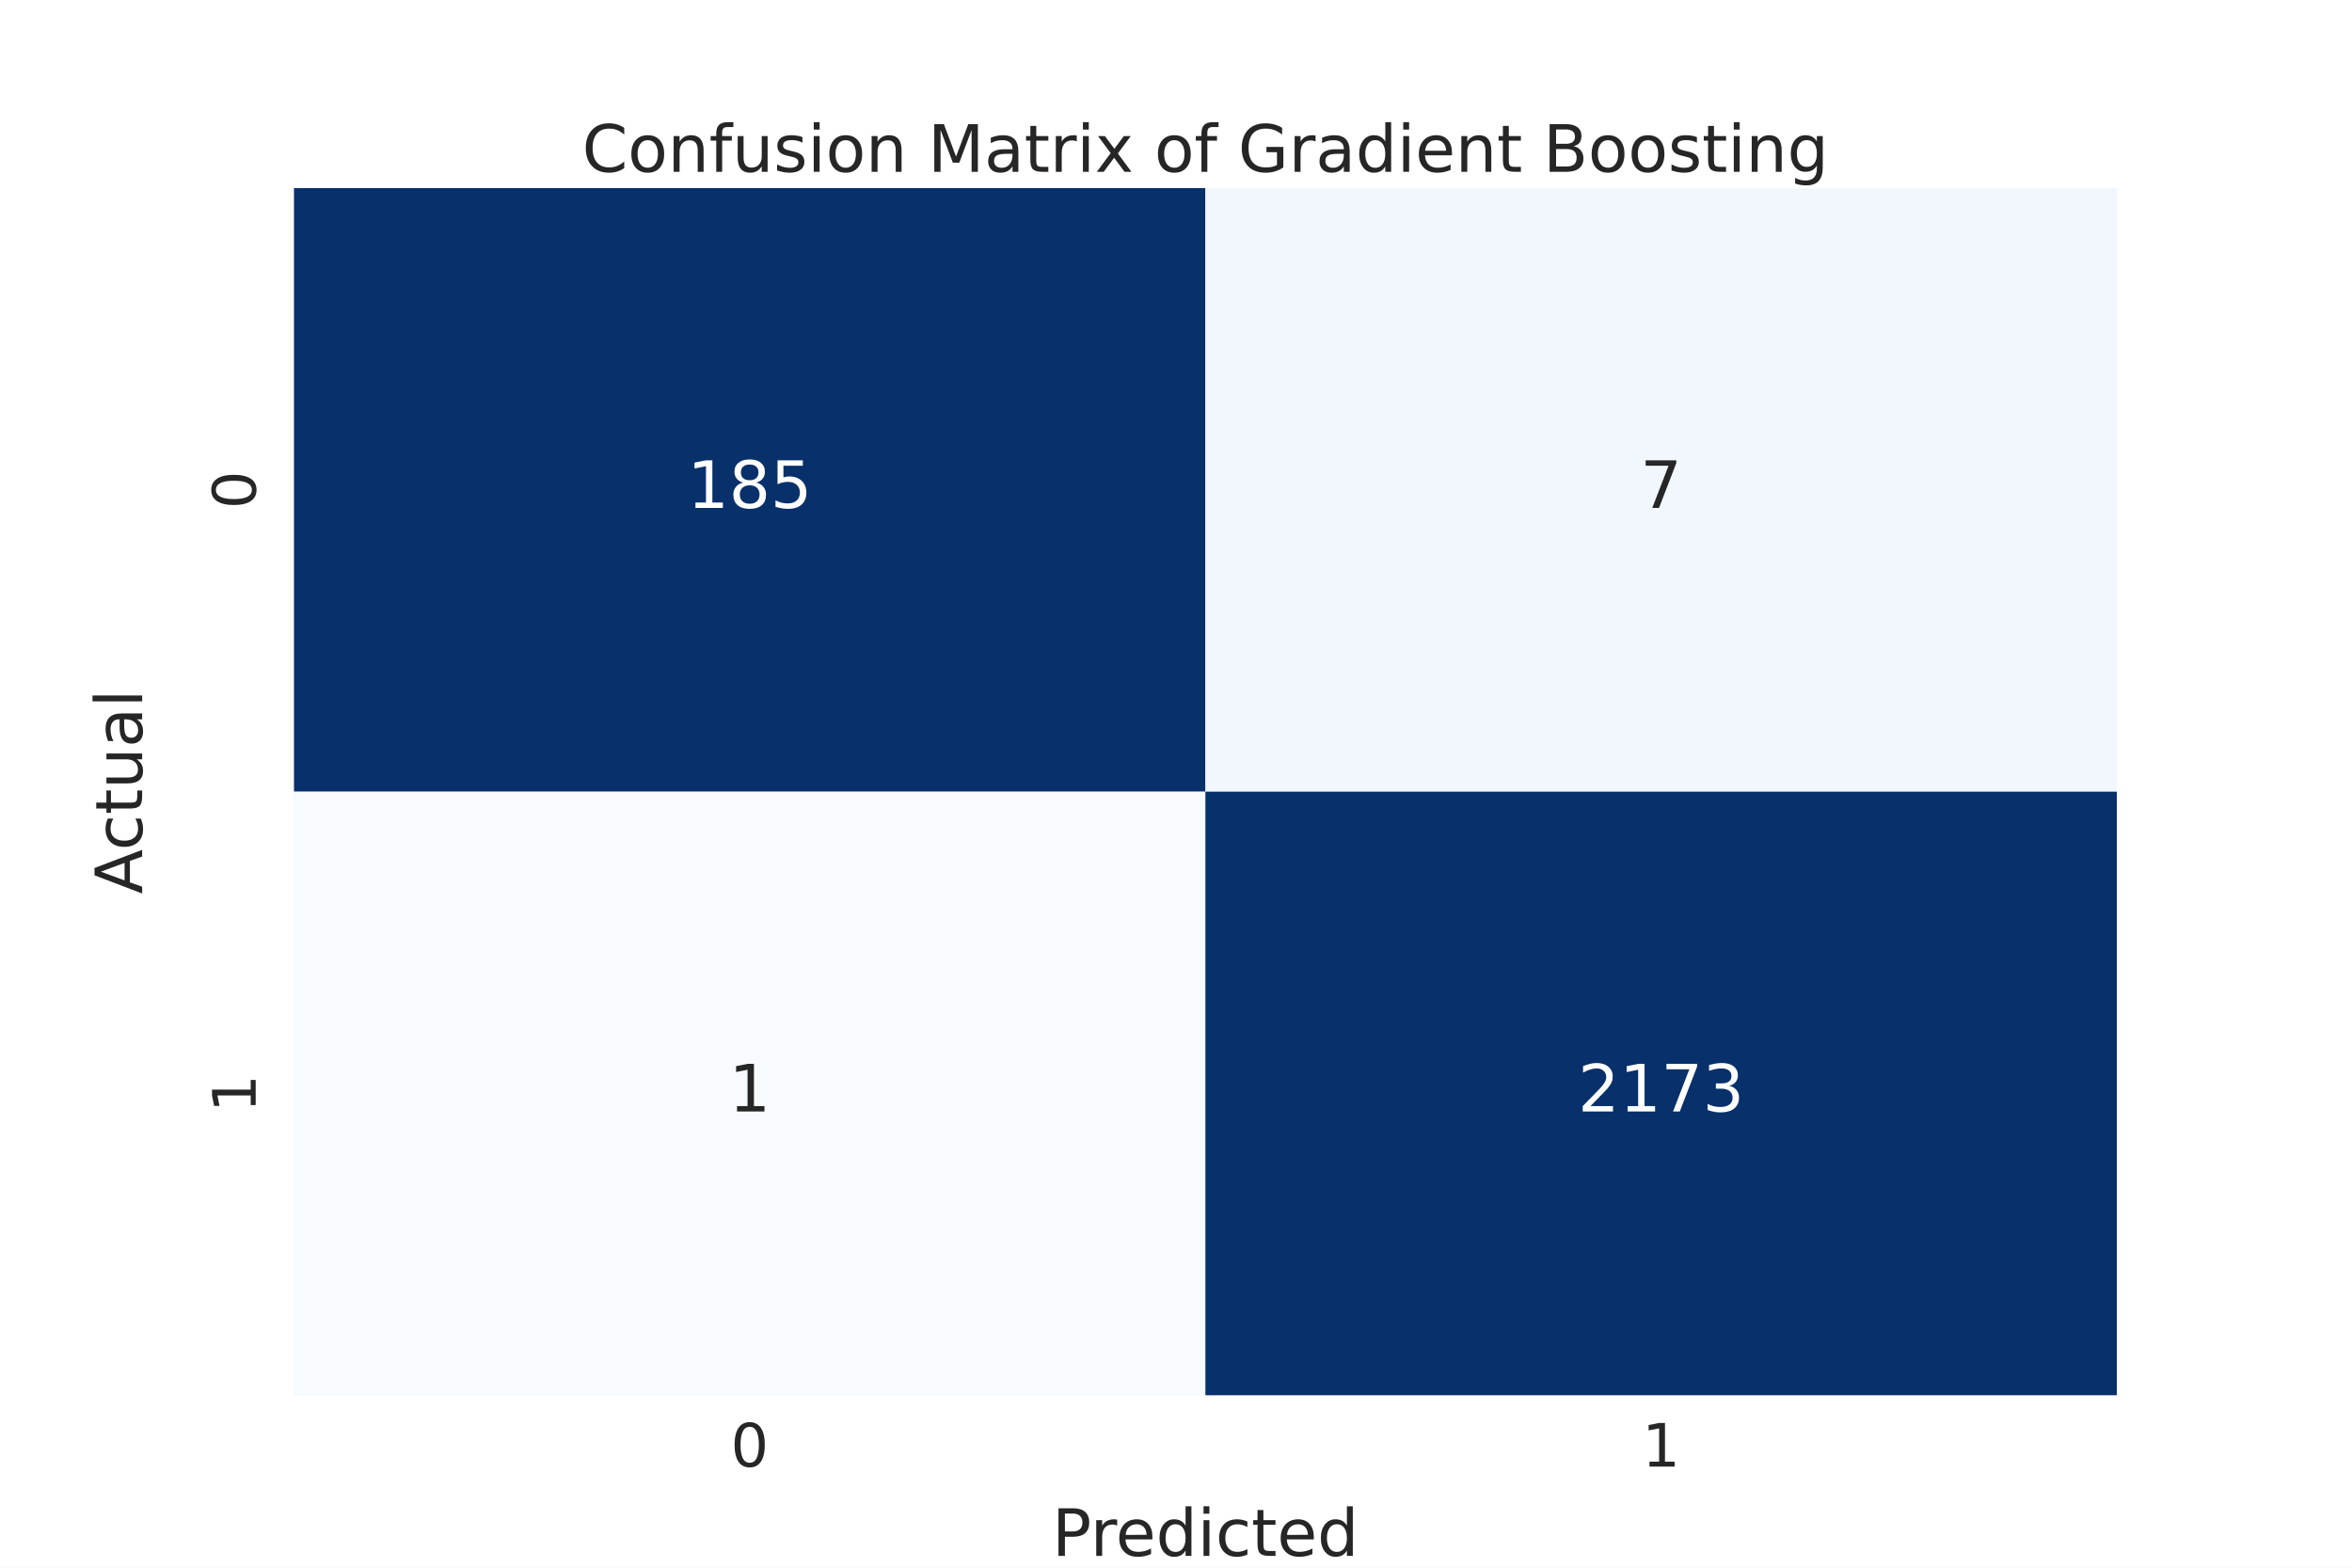
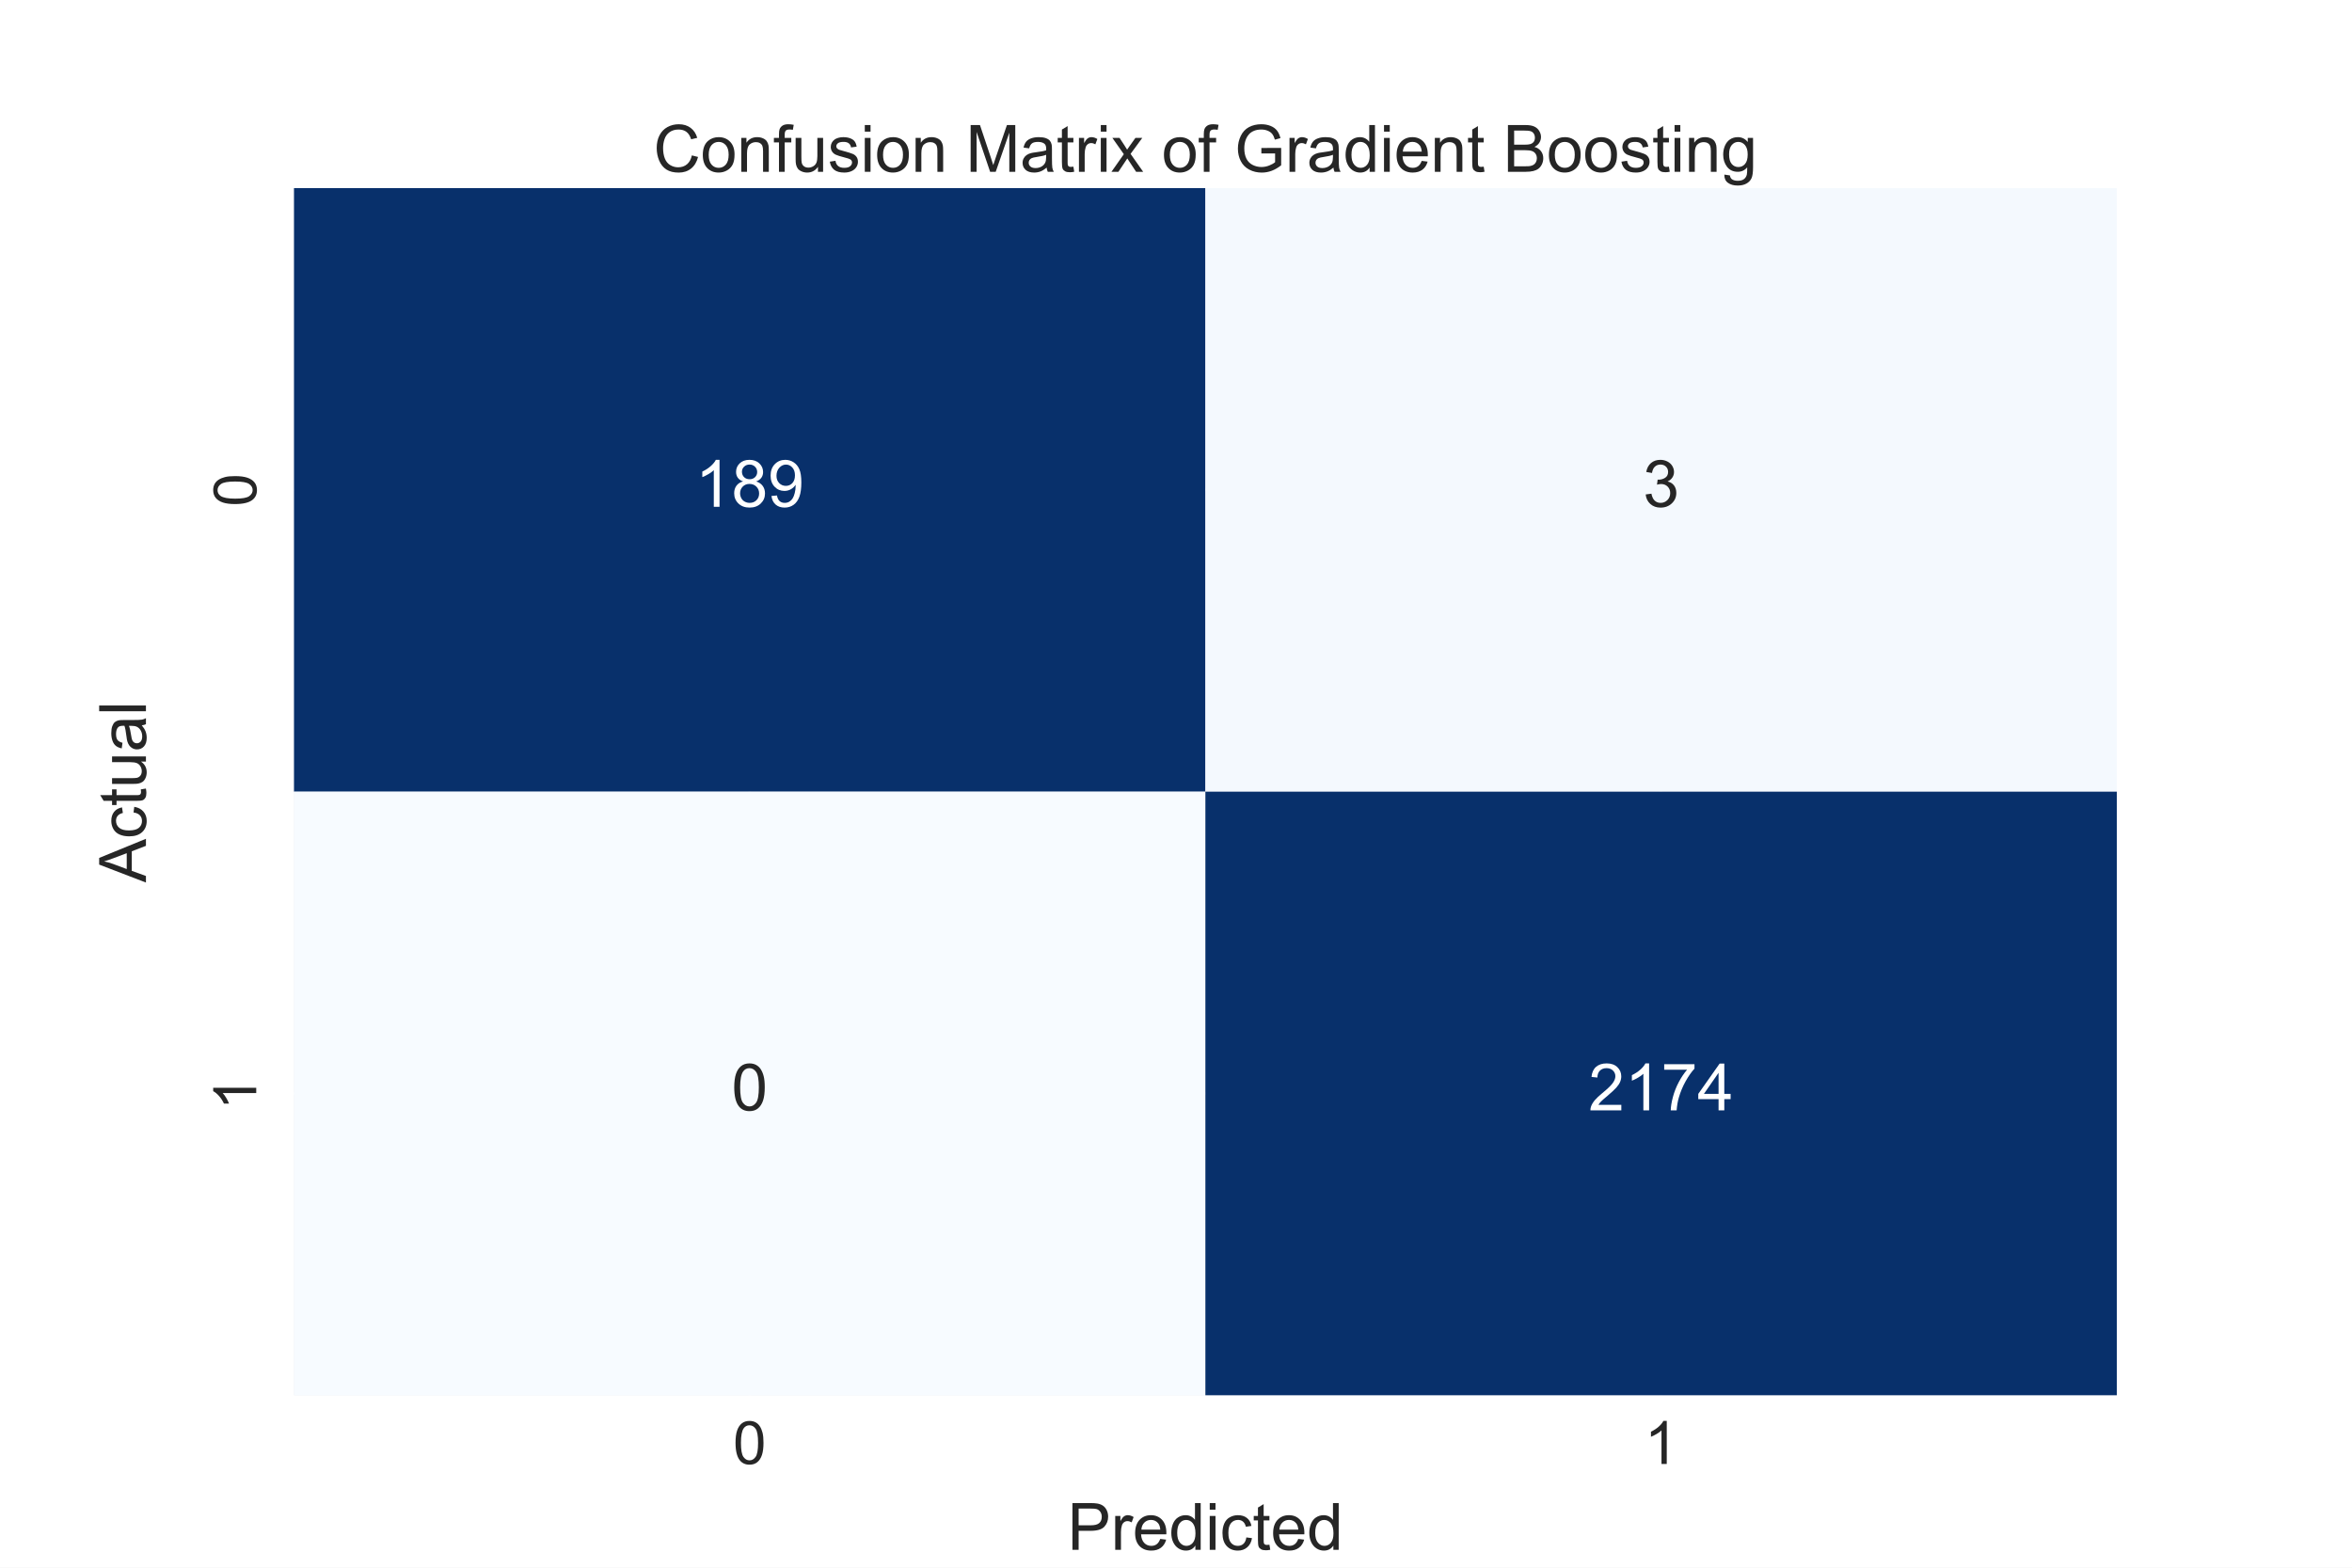
<svg xmlns="http://www.w3.org/2000/svg" xmlns:xlink="http://www.w3.org/1999/xlink" width="864pt" height="576pt" viewBox="0 0 864 576" version="1.1">
  <defs>
    <style type="text/css">*{stroke-linejoin: round; stroke-linecap: butt}</style>
  </defs>
  <g id="figure_1">
    <g id="patch_1">
      <path d="M 0 576  L 864 576  L 864 0  L 0 0  z " style="fill: #ffffff" />
    </g>
    <g id="axes_1">
      <g id="patch_2">
        <path d="M 108 512.64  L 777.6 512.64  L 777.6 69.12  L 108 69.12  z " style="fill: #eaeaf2" />
      </g>
      <g id="matplotlib.axis_1">
        <g id="xtick_1">
+           <g id="line2d_1">
+             <path d="M 275.4 512.64  L 275.4 69.12  " clip-path="url(#p40edf26a5a)" style="fill: none; stroke: #ffffff; stroke-linecap: round" />
+           </g>
          <g id="text_1">
-             <g style="fill: #262626" transform="translate(268.4013 538.8566) scale(0.22 -0.22)">
+             <g style="fill: #262626" transform="translate(269.283 537.8872) scale(0.22 -0.22)">
              <defs>
-                 <path id="DejaVuSans-30" d="M 2034 4250  Q 1547 4250 1301 3770  Q 1056 3291 1056 2328  Q 1056 1369 1301 889  Q 1547 409 2034 409  Q 2525 409 2770 889  Q 3016 1369 3016 2328  Q 3016 3291 2770 3770  Q 2525 4250 2034 4250  z M 2034 4750  Q 2819 4750 3233 4129  Q 3647 3509 3647 2328  Q 3647 1150 3233 529  Q 2819 -91 2034 -91  Q 1250 -91 836 529  Q 422 1150 422 2328  Q 422 3509 836 4129  Q 1250 4750 2034 4750  z " transform="scale(0.015625)" />
+                 <path id="ArialMT-30" d="M 266 2259  Q 266 3072 433 3567  Q 600 4063 929 4331  Q 1259 4600 1759 4600  Q 2128 4600 2406 4451  Q 2684 4303 2865 4023  Q 3047 3744 3150 3342  Q 3253 2941 3253 2259  Q 3253 1453 3087 958  Q 2922 463 2592 192  Q 2263 -78 1759 -78  Q 1097 -78 719 397  Q 266 969 266 2259  z M 844 2259  Q 844 1131 1108 757  Q 1372 384 1759 384  Q 2147 384 2411 759  Q 2675 1134 2675 2259  Q 2675 3391 2411 3762  Q 2147 4134 1753 4134  Q 1366 4134 1134 3806  Q 844 3388 844 2259  z " transform="scale(0.015625)" />
              </defs>
-               <use xlink:href="#DejaVuSans-30" />
+               <use xlink:href="#ArialMT-30" />
            </g>
          </g>
        </g>
        <g id="xtick_2">
+           <g id="line2d_2">
+             <path d="M 610.2 512.64  L 610.2 69.12  " clip-path="url(#p40edf26a5a)" style="fill: none; stroke: #ffffff; stroke-linecap: round" />
+           </g>
          <g id="text_2">
-             <g style="fill: #262626" transform="translate(603.2012 538.8566) scale(0.22 -0.22)">
+             <g style="fill: #262626" transform="translate(604.083 537.8872) scale(0.22 -0.22)">
              <defs>
-                 <path id="DejaVuSans-31" d="M 794 531  L 1825 531  L 1825 4091  L 703 3866  L 703 4441  L 1819 4666  L 2450 4666  L 2450 531  L 3481 531  L 3481 0  L 794 0  L 794 531  z " transform="scale(0.015625)" />
+                 <path id="ArialMT-31" d="M 2384 0  L 1822 0  L 1822 3584  Q 1619 3391 1289 3197  Q 959 3003 697 2906  L 697 3450  Q 1169 3672 1522 3987  Q 1875 4303 2022 4600  L 2384 4600  L 2384 0  z " transform="scale(0.015625)" />
              </defs>
-               <use xlink:href="#DejaVuSans-31" />
+               <use xlink:href="#ArialMT-31" />
            </g>
          </g>
        </g>
        <g id="text_3">
-           <g style="fill: #262626" transform="translate(386.4712 571.6681) scale(0.24 -0.24)">
+           <g style="fill: #262626" transform="translate(392.1075 569.4384) scale(0.24 -0.24)">
            <defs>
-               <path id="DejaVuSans-50" d="M 1259 4147  L 1259 2394  L 2053 2394  Q 2494 2394 2734 2622  Q 2975 2850 2975 3272  Q 2975 3691 2734 3919  Q 2494 4147 2053 4147  L 1259 4147  z M 628 4666  L 2053 4666  Q 2838 4666 3239 4311  Q 3641 3956 3641 3272  Q 3641 2581 3239 2228  Q 2838 1875 2053 1875  L 1259 1875  L 1259 0  L 628 0  L 628 4666  z " transform="scale(0.015625)" />
-               <path id="DejaVuSans-72" d="M 2631 2963  Q 2534 3019 2420 3045  Q 2306 3072 2169 3072  Q 1681 3072 1420 2755  Q 1159 2438 1159 1844  L 1159 0  L 581 0  L 581 3500  L 1159 3500  L 1159 2956  Q 1341 3275 1631 3429  Q 1922 3584 2338 3584  Q 2397 3584 2469 3576  Q 2541 3569 2628 3553  L 2631 2963  z " transform="scale(0.015625)" />
-               <path id="DejaVuSans-65" d="M 3597 1894  L 3597 1613  L 953 1613  Q 991 1019 1311 708  Q 1631 397 2203 397  Q 2534 397 2845 478  Q 3156 559 3463 722  L 3463 178  Q 3153 47 2828 -22  Q 2503 -91 2169 -91  Q 1331 -91 842 396  Q 353 884 353 1716  Q 353 2575 817 3079  Q 1281 3584 2069 3584  Q 2775 3584 3186 3129  Q 3597 2675 3597 1894  z M 3022 2063  Q 3016 2534 2758 2815  Q 2500 3097 2075 3097  Q 1594 3097 1305 2825  Q 1016 2553 972 2059  L 3022 2063  z " transform="scale(0.015625)" />
-               <path id="DejaVuSans-64" d="M 2906 2969  L 2906 4863  L 3481 4863  L 3481 0  L 2906 0  L 2906 525  Q 2725 213 2448 61  Q 2172 -91 1784 -91  Q 1150 -91 751 415  Q 353 922 353 1747  Q 353 2572 751 3078  Q 1150 3584 1784 3584  Q 2172 3584 2448 3432  Q 2725 3281 2906 2969  z M 947 1747  Q 947 1113 1208 752  Q 1469 391 1925 391  Q 2381 391 2643 752  Q 2906 1113 2906 1747  Q 2906 2381 2643 2742  Q 2381 3103 1925 3103  Q 1469 3103 1208 2742  Q 947 2381 947 1747  z " transform="scale(0.015625)" />
-               <path id="DejaVuSans-69" d="M 603 3500  L 1178 3500  L 1178 0  L 603 0  L 603 3500  z M 603 4863  L 1178 4863  L 1178 4134  L 603 4134  L 603 4863  z " transform="scale(0.015625)" />
-               <path id="DejaVuSans-63" d="M 3122 3366  L 3122 2828  Q 2878 2963 2633 3030  Q 2388 3097 2138 3097  Q 1578 3097 1268 2742  Q 959 2388 959 1747  Q 959 1106 1268 751  Q 1578 397 2138 397  Q 2388 397 2633 464  Q 2878 531 3122 666  L 3122 134  Q 2881 22 2623 -34  Q 2366 -91 2075 -91  Q 1284 -91 818 406  Q 353 903 353 1747  Q 353 2603 823 3093  Q 1294 3584 2113 3584  Q 2378 3584 2631 3529  Q 2884 3475 3122 3366  z " transform="scale(0.015625)" />
-               <path id="DejaVuSans-74" d="M 1172 4494  L 1172 3500  L 2356 3500  L 2356 3053  L 1172 3053  L 1172 1153  Q 1172 725 1289 603  Q 1406 481 1766 481  L 2356 481  L 2356 0  L 1766 0  Q 1100 0 847 248  Q 594 497 594 1153  L 594 3053  L 172 3053  L 172 3500  L 594 3500  L 594 4494  L 1172 4494  z " transform="scale(0.015625)" />
+               <path id="ArialMT-50" d="M 494 0  L 494 4581  L 2222 4581  Q 2678 4581 2919 4538  Q 3256 4481 3484 4323  Q 3713 4166 3852 3881  Q 3991 3597 3991 3256  Q 3991 2672 3619 2267  Q 3247 1863 2275 1863  L 1100 1863  L 1100 0  L 494 0  z M 1100 2403  L 2284 2403  Q 2872 2403 3119 2622  Q 3366 2841 3366 3238  Q 3366 3525 3220 3729  Q 3075 3934 2838 4000  Q 2684 4041 2272 4041  L 1100 4041  L 1100 2403  z " transform="scale(0.015625)" />
+               <path id="ArialMT-72" d="M 416 0  L 416 3319  L 922 3319  L 922 2816  Q 1116 3169 1280 3281  Q 1444 3394 1641 3394  Q 1925 3394 2219 3213  L 2025 2691  Q 1819 2813 1613 2813  Q 1428 2813 1281 2702  Q 1134 2591 1072 2394  Q 978 2094 978 1738  L 978 0  L 416 0  z " transform="scale(0.015625)" />
+               <path id="ArialMT-65" d="M 2694 1069  L 3275 997  Q 3138 488 2766 206  Q 2394 -75 1816 -75  Q 1088 -75 661 373  Q 234 822 234 1631  Q 234 2469 665 2931  Q 1097 3394 1784 3394  Q 2450 3394 2872 2941  Q 3294 2488 3294 1666  Q 3294 1616 3291 1516  L 816 1516  Q 847 969 1125 678  Q 1403 388 1819 388  Q 2128 388 2347 550  Q 2566 713 2694 1069  z M 847 1978  L 2700 1978  Q 2663 2397 2488 2606  Q 2219 2931 1791 2931  Q 1403 2931 1139 2672  Q 875 2413 847 1978  z " transform="scale(0.015625)" />
+               <path id="ArialMT-64" d="M 2575 0  L 2575 419  Q 2259 -75 1647 -75  Q 1250 -75 917 144  Q 584 363 401 755  Q 219 1147 219 1656  Q 219 2153 384 2558  Q 550 2963 881 3178  Q 1213 3394 1622 3394  Q 1922 3394 2156 3267  Q 2391 3141 2538 2938  L 2538 4581  L 3097 4581  L 3097 0  L 2575 0  z M 797 1656  Q 797 1019 1065 703  Q 1334 388 1700 388  Q 2069 388 2326 689  Q 2584 991 2584 1609  Q 2584 2291 2321 2609  Q 2059 2928 1675 2928  Q 1300 2928 1048 2622  Q 797 2316 797 1656  z " transform="scale(0.015625)" />
+               <path id="ArialMT-69" d="M 425 3934  L 425 4581  L 988 4581  L 988 3934  L 425 3934  z M 425 0  L 425 3319  L 988 3319  L 988 0  L 425 0  z " transform="scale(0.015625)" />
+               <path id="ArialMT-63" d="M 2588 1216  L 3141 1144  Q 3050 572 2676 248  Q 2303 -75 1759 -75  Q 1078 -75 664 370  Q 250 816 250 1647  Q 250 2184 428 2587  Q 606 2991 970 3192  Q 1334 3394 1763 3394  Q 2303 3394 2647 3120  Q 2991 2847 3088 2344  L 2541 2259  Q 2463 2594 2264 2762  Q 2066 2931 1784 2931  Q 1359 2931 1093 2626  Q 828 2322 828 1663  Q 828 994 1084 691  Q 1341 388 1753 388  Q 2084 388 2306 591  Q 2528 794 2588 1216  z " transform="scale(0.015625)" />
+               <path id="ArialMT-74" d="M 1650 503  L 1731 6  Q 1494 -44 1306 -44  Q 1000 -44 831 53  Q 663 150 594 308  Q 525 466 525 972  L 525 2881  L 113 2881  L 113 3319  L 525 3319  L 525 4141  L 1084 4478  L 1084 3319  L 1650 3319  L 1650 2881  L 1084 2881  L 1084 941  Q 1084 700 1114 631  Q 1144 563 1211 522  Q 1278 481 1403 481  Q 1497 481 1650 503  z " transform="scale(0.015625)" />
            </defs>
-             <use xlink:href="#DejaVuSans-50" />
-             <use xlink:href="#DejaVuSans-72" x="58.553" />
-             <use xlink:href="#DejaVuSans-65" x="97.416" />
-             <use xlink:href="#DejaVuSans-64" x="158.939" />
-             <use xlink:href="#DejaVuSans-69" x="222.416" />
-             <use xlink:href="#DejaVuSans-63" x="250.199" />
-             <use xlink:href="#DejaVuSans-74" x="305.18" />
-             <use xlink:href="#DejaVuSans-65" x="344.389" />
-             <use xlink:href="#DejaVuSans-64" x="405.912" />
+             <use xlink:href="#ArialMT-50" />
+             <use xlink:href="#ArialMT-72" x="66.699" />
+             <use xlink:href="#ArialMT-65" x="100" />
+             <use xlink:href="#ArialMT-64" x="155.615" />
+             <use xlink:href="#ArialMT-69" x="211.23" />
+             <use xlink:href="#ArialMT-63" x="233.447" />
+             <use xlink:href="#ArialMT-74" x="283.447" />
+             <use xlink:href="#ArialMT-65" x="311.23" />
+             <use xlink:href="#ArialMT-64" x="366.846" />
          </g>
        </g>
      </g>
      <g id="matplotlib.axis_2">
        <g id="ytick_1">
+           <g id="line2d_3">
+             <path d="M 108 180  L 777.6 180  " clip-path="url(#p40edf26a5a)" style="fill: none; stroke: #ffffff; stroke-linecap: round" />
+           </g>
          <g id="text_4">
-             <g style="fill: #262626" transform="translate(93.92469 186.9988) rotate(-90) scale(0.22 -0.22)">
-               <use xlink:href="#DejaVuSans-30" />
+             <g style="fill: #262626" transform="translate(94.1275 186.117) rotate(-90) scale(0.22 -0.22)">
+               <use xlink:href="#ArialMT-30" />
            </g>
          </g>
        </g>
        <g id="ytick_2">
+           <g id="line2d_4">
+             <path d="M 108 401.76  L 777.6 401.76  " clip-path="url(#p40edf26a5a)" style="fill: none; stroke: #ffffff; stroke-linecap: round" />
+           </g>
          <g id="text_5">
-             <g style="fill: #262626" transform="translate(93.92469 408.7588) rotate(-90) scale(0.22 -0.22)">
-               <use xlink:href="#DejaVuSans-31" />
+             <g style="fill: #262626" transform="translate(94.1275 407.877) rotate(-90) scale(0.22 -0.22)">
+               <use xlink:href="#ArialMT-31" />
            </g>
          </g>
        </g>
        <g id="text_6">
-           <g style="fill: #262626" transform="translate(52.21688 328.4737) rotate(-90) scale(0.24 -0.24)">
+           <g style="fill: #262626" transform="translate(53.61031 324.2306) rotate(-90) scale(0.24 -0.24)">
            <defs>
-               <path id="DejaVuSans-41" d="M 2188 4044  L 1331 1722  L 3047 1722  L 2188 4044  z M 1831 4666  L 2547 4666  L 4325 0  L 3669 0  L 3244 1197  L 1141 1197  L 716 0  L 50 0  L 1831 4666  z " transform="scale(0.015625)" />
-               <path id="DejaVuSans-75" d="M 544 1381  L 544 3500  L 1119 3500  L 1119 1403  Q 1119 906 1312 657  Q 1506 409 1894 409  Q 2359 409 2629 706  Q 2900 1003 2900 1516  L 2900 3500  L 3475 3500  L 3475 0  L 2900 0  L 2900 538  Q 2691 219 2414 64  Q 2138 -91 1772 -91  Q 1169 -91 856 284  Q 544 659 544 1381  z M 1991 3584  L 1991 3584  z " transform="scale(0.015625)" />
-               <path id="DejaVuSans-61" d="M 2194 1759  Q 1497 1759 1228 1600  Q 959 1441 959 1056  Q 959 750 1161 570  Q 1363 391 1709 391  Q 2188 391 2477 730  Q 2766 1069 2766 1631  L 2766 1759  L 2194 1759  z M 3341 1997  L 3341 0  L 2766 0  L 2766 531  Q 2569 213 2275 61  Q 1981 -91 1556 -91  Q 1019 -91 701 211  Q 384 513 384 1019  Q 384 1609 779 1909  Q 1175 2209 1959 2209  L 2766 2209  L 2766 2266  Q 2766 2663 2505 2880  Q 2244 3097 1772 3097  Q 1472 3097 1187 3025  Q 903 2953 641 2809  L 641 3341  Q 956 3463 1253 3523  Q 1550 3584 1831 3584  Q 2591 3584 2966 3190  Q 3341 2797 3341 1997  z " transform="scale(0.015625)" />
-               <path id="DejaVuSans-6c" d="M 603 4863  L 1178 4863  L 1178 0  L 603 0  L 603 4863  z " transform="scale(0.015625)" />
+               <path id="ArialMT-41" d="M -9 0  L 1750 4581  L 2403 4581  L 4278 0  L 3588 0  L 3053 1388  L 1138 1388  L 634 0  L -9 0  z M 1313 1881  L 2866 1881  L 2388 3150  Q 2169 3728 2063 4100  Q 1975 3659 1816 3225  L 1313 1881  z " transform="scale(0.015625)" />
+               <path id="ArialMT-75" d="M 2597 0  L 2597 488  Q 2209 -75 1544 -75  Q 1250 -75 995 37  Q 741 150 617 320  Q 494 491 444 738  Q 409 903 409 1263  L 409 3319  L 972 3319  L 972 1478  Q 972 1038 1006 884  Q 1059 663 1231 536  Q 1403 409 1656 409  Q 1909 409 2131 539  Q 2353 669 2445 892  Q 2538 1116 2538 1541  L 2538 3319  L 3100 3319  L 3100 0  L 2597 0  z " transform="scale(0.015625)" />
+               <path id="ArialMT-61" d="M 2588 409  Q 2275 144 1986 34  Q 1697 -75 1366 -75  Q 819 -75 525 192  Q 231 459 231 875  Q 231 1119 342 1320  Q 453 1522 633 1644  Q 813 1766 1038 1828  Q 1203 1872 1538 1913  Q 2219 1994 2541 2106  Q 2544 2222 2544 2253  Q 2544 2597 2384 2738  Q 2169 2928 1744 2928  Q 1347 2928 1158 2789  Q 969 2650 878 2297  L 328 2372  Q 403 2725 575 2942  Q 747 3159 1072 3276  Q 1397 3394 1825 3394  Q 2250 3394 2515 3294  Q 2781 3194 2906 3042  Q 3031 2891 3081 2659  Q 3109 2516 3109 2141  L 3109 1391  Q 3109 606 3145 398  Q 3181 191 3288 0  L 2700 0  Q 2613 175 2588 409  z M 2541 1666  Q 2234 1541 1622 1453  Q 1275 1403 1131 1340  Q 988 1278 909 1158  Q 831 1038 831 891  Q 831 666 1001 516  Q 1172 366 1500 366  Q 1825 366 2078 508  Q 2331 650 2450 897  Q 2541 1088 2541 1459  L 2541 1666  z " transform="scale(0.015625)" />
+               <path id="ArialMT-6c" d="M 409 0  L 409 4581  L 972 4581  L 972 0  L 409 0  z " transform="scale(0.015625)" />
            </defs>
-             <use xlink:href="#DejaVuSans-41" />
-             <use xlink:href="#DejaVuSans-63" x="66.658" />
-             <use xlink:href="#DejaVuSans-74" x="121.639" />
-             <use xlink:href="#DejaVuSans-75" x="160.848" />
-             <use xlink:href="#DejaVuSans-61" x="224.227" />
-             <use xlink:href="#DejaVuSans-6c" x="285.506" />
+             <use xlink:href="#ArialMT-41" />
+             <use xlink:href="#ArialMT-63" x="66.699" />
+             <use xlink:href="#ArialMT-74" x="116.699" />
+             <use xlink:href="#ArialMT-75" x="144.482" />
+             <use xlink:href="#ArialMT-61" x="200.098" />
+             <use xlink:href="#ArialMT-6c" x="255.713" />
          </g>
        </g>
      </g>
      <g id="QuadMesh_1">
-         <path d="M 108 69.12  L 442.8 69.12  L 442.8 290.88  L 108 290.88  L 108 69.12  " clip-path="url(#p1ab8b22834)" style="fill: #08306b" />
-         <path d="M 442.8 69.12  L 777.6 69.12  L 777.6 290.88  L 442.8 290.88  L 442.8 69.12  " clip-path="url(#p1ab8b22834)" style="fill: #f1f7fd" />
-         <path d="M 108 290.88  L 442.8 290.88  L 442.8 512.64  L 108 512.64  L 108 290.88  " clip-path="url(#p1ab8b22834)" style="fill: #f7fbff" />
-         <path d="M 442.8 290.88  L 777.6 290.88  L 777.6 512.64  L 442.8 512.64  L 442.8 290.88  " clip-path="url(#p1ab8b22834)" style="fill: #08306b" />
+         <path d="M 108 69.12  L 442.8 69.12  L 442.8 290.88  L 108 290.88  L 108 69.12  " clip-path="url(#p40edf26a5a)" style="fill: #08306b" />
+         <path d="M 442.8 69.12  L 777.6 69.12  L 777.6 290.88  L 442.8 290.88  L 442.8 69.12  " clip-path="url(#p40edf26a5a)" style="fill: #f4f9fe" />
+         <path d="M 108 290.88  L 442.8 290.88  L 442.8 512.64  L 108 512.64  L 108 290.88  " clip-path="url(#p40edf26a5a)" style="fill: #f7fbff" />
+         <path d="M 442.8 290.88  L 777.6 290.88  L 777.6 512.64  L 442.8 512.64  L 442.8 290.88  " clip-path="url(#p40edf26a5a)" style="fill: #08306b" />
      </g>
      <g id="text_7">
-         <g style="fill: #ffffff" transform="translate(252.495 186.6225) scale(0.24 -0.24)">
-           <defs>
-             <path id="DejaVuSans-38" d="M 2034 2216  Q 1584 2216 1326 1975  Q 1069 1734 1069 1313  Q 1069 891 1326 650  Q 1584 409 2034 409  Q 2484 409 2743 651  Q 3003 894 3003 1313  Q 3003 1734 2745 1975  Q 2488 2216 2034 2216  z M 1403 2484  Q 997 2584 770 2862  Q 544 3141 544 3541  Q 544 4100 942 4425  Q 1341 4750 2034 4750  Q 2731 4750 3128 4425  Q 3525 4100 3525 3541  Q 3525 3141 3298 2862  Q 3072 2584 2669 2484  Q 3125 2378 3379 2068  Q 3634 1759 3634 1313  Q 3634 634 3220 271  Q 2806 -91 2034 -91  Q 1263 -91 848 271  Q 434 634 434 1313  Q 434 1759 690 2068  Q 947 2378 1403 2484  z M 1172 3481  Q 1172 3119 1398 2916  Q 1625 2713 2034 2713  Q 2441 2713 2670 2916  Q 2900 3119 2900 3481  Q 2900 3844 2670 4047  Q 2441 4250 2034 4250  Q 1625 4250 1398 4047  Q 1172 3844 1172 3481  z " transform="scale(0.015625)" />
-             <path id="DejaVuSans-35" d="M 691 4666  L 3169 4666  L 3169 4134  L 1269 4134  L 1269 2991  Q 1406 3038 1543 3061  Q 1681 3084 1819 3084  Q 2600 3084 3056 2656  Q 3513 2228 3513 1497  Q 3513 744 3044 326  Q 2575 -91 1722 -91  Q 1428 -91 1123 -41  Q 819 9 494 109  L 494 744  Q 775 591 1075 516  Q 1375 441 1709 441  Q 2250 441 2565 725  Q 2881 1009 2881 1497  Q 2881 1984 2565 2268  Q 2250 2553 1709 2553  Q 1456 2553 1204 2497  Q 953 2441 691 2322  L 691 4666  z " transform="scale(0.015625)" />
-           </defs>
-           <use xlink:href="#DejaVuSans-31" />
-           <use xlink:href="#DejaVuSans-38" x="63.623" />
-           <use xlink:href="#DejaVuSans-35" x="127.246" />
+         <g style="fill: #ffffff" transform="translate(255.3806 186.2044) scale(0.24 -0.24)">
+           <defs>
+             <path id="ArialMT-38" d="M 1131 2484  Q 781 2613 612 2850  Q 444 3088 444 3419  Q 444 3919 803 4259  Q 1163 4600 1759 4600  Q 2359 4600 2725 4251  Q 3091 3903 3091 3403  Q 3091 3084 2923 2848  Q 2756 2613 2416 2484  Q 2838 2347 3058 2040  Q 3278 1734 3278 1309  Q 3278 722 2862 322  Q 2447 -78 1769 -78  Q 1091 -78 675 323  Q 259 725 259 1325  Q 259 1772 486 2073  Q 713 2375 1131 2484  z M 1019 3438  Q 1019 3113 1228 2906  Q 1438 2700 1772 2700  Q 2097 2700 2305 2904  Q 2513 3109 2513 3406  Q 2513 3716 2298 3927  Q 2084 4138 1766 4138  Q 1444 4138 1231 3931  Q 1019 3725 1019 3438  z M 838 1322  Q 838 1081 952 856  Q 1066 631 1291 507  Q 1516 384 1775 384  Q 2178 384 2440 643  Q 2703 903 2703 1303  Q 2703 1709 2433 1975  Q 2163 2241 1756 2241  Q 1359 2241 1098 1978  Q 838 1716 838 1322  z " transform="scale(0.015625)" />
+             <path id="ArialMT-39" d="M 350 1059  L 891 1109  Q 959 728 1153 556  Q 1347 384 1650 384  Q 1909 384 2104 503  Q 2300 622 2425 820  Q 2550 1019 2634 1356  Q 2719 1694 2719 2044  Q 2719 2081 2716 2156  Q 2547 1888 2255 1720  Q 1963 1553 1622 1553  Q 1053 1553 659 1965  Q 266 2378 266 3053  Q 266 3750 677 4175  Q 1088 4600 1706 4600  Q 2153 4600 2523 4359  Q 2894 4119 3086 3673  Q 3278 3228 3278 2384  Q 3278 1506 3087 986  Q 2897 466 2520 194  Q 2144 -78 1638 -78  Q 1100 -78 759 220  Q 419 519 350 1059  z M 2653 3081  Q 2653 3566 2395 3850  Q 2138 4134 1775 4134  Q 1400 4134 1122 3828  Q 844 3522 844 3034  Q 844 2597 1108 2323  Q 1372 2050 1759 2050  Q 2150 2050 2401 2323  Q 2653 2597 2653 3081  z " transform="scale(0.015625)" />
+           </defs>
+           <use xlink:href="#ArialMT-31" />
+           <use xlink:href="#ArialMT-38" x="55.615" />
+           <use xlink:href="#ArialMT-39" x="111.23" />
        </g>
      </g>
      <g id="text_8">
-         <g style="fill: #262626" transform="translate(602.565 186.6225) scale(0.24 -0.24)">
-           <defs>
-             <path id="DejaVuSans-37" d="M 525 4666  L 3525 4666  L 3525 4397  L 1831 0  L 1172 0  L 2766 4134  L 525 4134  L 525 4666  z " transform="scale(0.015625)" />
-           </defs>
-           <use xlink:href="#DejaVuSans-37" />
+         <g style="fill: #262626" transform="translate(603.5269 186.2044) scale(0.24 -0.24)">
+           <defs>
+             <path id="ArialMT-33" d="M 269 1209  L 831 1284  Q 928 806 1161 595  Q 1394 384 1728 384  Q 2125 384 2398 659  Q 2672 934 2672 1341  Q 2672 1728 2419 1979  Q 2166 2231 1775 2231  Q 1616 2231 1378 2169  L 1441 2663  Q 1497 2656 1531 2656  Q 1891 2656 2178 2843  Q 2466 3031 2466 3422  Q 2466 3731 2256 3934  Q 2047 4138 1716 4138  Q 1388 4138 1169 3931  Q 950 3725 888 3313  L 325 3413  Q 428 3978 793 4289  Q 1159 4600 1703 4600  Q 2078 4600 2393 4439  Q 2709 4278 2876 4000  Q 3044 3722 3044 3409  Q 3044 3113 2884 2869  Q 2725 2625 2413 2481  Q 2819 2388 3044 2092  Q 3269 1797 3269 1353  Q 3269 753 2831 336  Q 2394 -81 1725 -81  Q 1122 -81 723 278  Q 325 638 269 1209  z " transform="scale(0.015625)" />
+           </defs>
+           <use xlink:href="#ArialMT-33" />
        </g>
      </g>
      <g id="text_9">
-         <g style="fill: #262626" transform="translate(267.765 408.3825) scale(0.24 -0.24)">
-           <use xlink:href="#DejaVuSans-31" />
+         <g style="fill: #262626" transform="translate(268.7269 407.9644) scale(0.24 -0.24)">
+           <use xlink:href="#ArialMT-30" />
        </g>
      </g>
      <g id="text_10">
-         <g style="fill: #ffffff" transform="translate(579.66 408.3825) scale(0.24 -0.24)">
-           <defs>
-             <path id="DejaVuSans-32" d="M 1228 531  L 3431 531  L 3431 0  L 469 0  L 469 531  Q 828 903 1448 1529  Q 2069 2156 2228 2338  Q 2531 2678 2651 2914  Q 2772 3150 2772 3378  Q 2772 3750 2511 3984  Q 2250 4219 1831 4219  Q 1534 4219 1204 4116  Q 875 4013 500 3803  L 500 4441  Q 881 4594 1212 4672  Q 1544 4750 1819 4750  Q 2544 4750 2975 4387  Q 3406 4025 3406 3419  Q 3406 3131 3298 2873  Q 3191 2616 2906 2266  Q 2828 2175 2409 1742  Q 1991 1309 1228 531  z " transform="scale(0.015625)" />
-             <path id="DejaVuSans-33" d="M 2597 2516  Q 3050 2419 3304 2112  Q 3559 1806 3559 1356  Q 3559 666 3084 287  Q 2609 -91 1734 -91  Q 1441 -91 1130 -33  Q 819 25 488 141  L 488 750  Q 750 597 1062 519  Q 1375 441 1716 441  Q 2309 441 2620 675  Q 2931 909 2931 1356  Q 2931 1769 2642 2001  Q 2353 2234 1838 2234  L 1294 2234  L 1294 2753  L 1863 2753  Q 2328 2753 2575 2939  Q 2822 3125 2822 3475  Q 2822 3834 2567 4026  Q 2313 4219 1838 4219  Q 1578 4219 1281 4162  Q 984 4106 628 3988  L 628 4550  Q 988 4650 1302 4700  Q 1616 4750 1894 4750  Q 2613 4750 3031 4423  Q 3450 4097 3450 3541  Q 3450 3153 3228 2886  Q 3006 2619 2597 2516  z " transform="scale(0.015625)" />
-           </defs>
-           <use xlink:href="#DejaVuSans-32" />
-           <use xlink:href="#DejaVuSans-31" x="63.623" />
-           <use xlink:href="#DejaVuSans-37" x="127.246" />
-           <use xlink:href="#DejaVuSans-33" x="190.869" />
+         <g style="fill: #ffffff" transform="translate(583.5075 407.9644) scale(0.24 -0.24)">
+           <defs>
+             <path id="ArialMT-32" d="M 3222 541  L 3222 0  L 194 0  Q 188 203 259 391  Q 375 700 629 1000  Q 884 1300 1366 1694  Q 2113 2306 2375 2664  Q 2638 3022 2638 3341  Q 2638 3675 2398 3904  Q 2159 4134 1775 4134  Q 1369 4134 1125 3890  Q 881 3647 878 3216  L 300 3275  Q 359 3922 746 4261  Q 1134 4600 1788 4600  Q 2447 4600 2831 4234  Q 3216 3869 3216 3328  Q 3216 3053 3103 2787  Q 2991 2522 2730 2228  Q 2469 1934 1863 1422  Q 1356 997 1212 845  Q 1069 694 975 541  L 3222 541  z " transform="scale(0.015625)" />
+             <path id="ArialMT-37" d="M 303 3981  L 303 4522  L 3269 4522  L 3269 4084  Q 2831 3619 2401 2847  Q 1972 2075 1738 1259  Q 1569 684 1522 0  L 944 0  Q 953 541 1156 1306  Q 1359 2072 1739 2783  Q 2119 3494 2547 3981  L 303 3981  z " transform="scale(0.015625)" />
+             <path id="ArialMT-34" d="M 2069 0  L 2069 1097  L 81 1097  L 81 1613  L 2172 4581  L 2631 4581  L 2631 1613  L 3250 1613  L 3250 1097  L 2631 1097  L 2631 0  L 2069 0  z M 2069 1613  L 2069 3678  L 634 1613  L 2069 1613  z " transform="scale(0.015625)" />
+           </defs>
+           <use xlink:href="#ArialMT-32" />
+           <use xlink:href="#ArialMT-31" x="55.615" />
+           <use xlink:href="#ArialMT-37" x="111.23" />
+           <use xlink:href="#ArialMT-34" x="166.846" />
        </g>
      </g>
      <g id="text_11">
-         <g style="fill: #262626" transform="translate(213.8475 63.12) scale(0.24 -0.24)">
-           <defs>
-             <path id="DejaVuSans-43" d="M 4122 4306  L 4122 3641  Q 3803 3938 3442 4084  Q 3081 4231 2675 4231  Q 1875 4231 1450 3742  Q 1025 3253 1025 2328  Q 1025 1406 1450 917  Q 1875 428 2675 428  Q 3081 428 3442 575  Q 3803 722 4122 1019  L 4122 359  Q 3791 134 3420 21  Q 3050 -91 2638 -91  Q 1578 -91 968 557  Q 359 1206 359 2328  Q 359 3453 968 4101  Q 1578 4750 2638 4750  Q 3056 4750 3426 4639  Q 3797 4528 4122 4306  z " transform="scale(0.015625)" />
-             <path id="DejaVuSans-6f" d="M 1959 3097  Q 1497 3097 1228 2736  Q 959 2375 959 1747  Q 959 1119 1226 758  Q 1494 397 1959 397  Q 2419 397 2687 759  Q 2956 1122 2956 1747  Q 2956 2369 2687 2733  Q 2419 3097 1959 3097  z M 1959 3584  Q 2709 3584 3137 3096  Q 3566 2609 3566 1747  Q 3566 888 3137 398  Q 2709 -91 1959 -91  Q 1206 -91 779 398  Q 353 888 353 1747  Q 353 2609 779 3096  Q 1206 3584 1959 3584  z " transform="scale(0.015625)" />
-             <path id="DejaVuSans-6e" d="M 3513 2113  L 3513 0  L 2938 0  L 2938 2094  Q 2938 2591 2744 2837  Q 2550 3084 2163 3084  Q 1697 3084 1428 2787  Q 1159 2491 1159 1978  L 1159 0  L 581 0  L 581 3500  L 1159 3500  L 1159 2956  Q 1366 3272 1645 3428  Q 1925 3584 2291 3584  Q 2894 3584 3203 3211  Q 3513 2838 3513 2113  z " transform="scale(0.015625)" />
-             <path id="DejaVuSans-66" d="M 2375 4863  L 2375 4384  L 1825 4384  Q 1516 4384 1395 4259  Q 1275 4134 1275 3809  L 1275 3500  L 2222 3500  L 2222 3053  L 1275 3053  L 1275 0  L 697 0  L 697 3053  L 147 3053  L 147 3500  L 697 3500  L 697 3744  Q 697 4328 969 4595  Q 1241 4863 1831 4863  L 2375 4863  z " transform="scale(0.015625)" />
-             <path id="DejaVuSans-73" d="M 2834 3397  L 2834 2853  Q 2591 2978 2328 3040  Q 2066 3103 1784 3103  Q 1356 3103 1142 2972  Q 928 2841 928 2578  Q 928 2378 1081 2264  Q 1234 2150 1697 2047  L 1894 2003  Q 2506 1872 2764 1633  Q 3022 1394 3022 966  Q 3022 478 2636 193  Q 2250 -91 1575 -91  Q 1294 -91 989 -36  Q 684 19 347 128  L 347 722  Q 666 556 975 473  Q 1284 391 1588 391  Q 1994 391 2212 530  Q 2431 669 2431 922  Q 2431 1156 2273 1281  Q 2116 1406 1581 1522  L 1381 1569  Q 847 1681 609 1914  Q 372 2147 372 2553  Q 372 3047 722 3315  Q 1072 3584 1716 3584  Q 2034 3584 2315 3537  Q 2597 3491 2834 3397  z " transform="scale(0.015625)" />
-             <path id="DejaVuSans-20" transform="scale(0.015625)" />
-             <path id="DejaVuSans-4d" d="M 628 4666  L 1569 4666  L 2759 1491  L 3956 4666  L 4897 4666  L 4897 0  L 4281 0  L 4281 4097  L 3078 897  L 2444 897  L 1241 4097  L 1241 0  L 628 0  L 628 4666  z " transform="scale(0.015625)" />
-             <path id="DejaVuSans-78" d="M 3513 3500  L 2247 1797  L 3578 0  L 2900 0  L 1881 1375  L 863 0  L 184 0  L 1544 1831  L 300 3500  L 978 3500  L 1906 2253  L 2834 3500  L 3513 3500  z " transform="scale(0.015625)" />
-             <path id="DejaVuSans-47" d="M 3809 666  L 3809 1919  L 2778 1919  L 2778 2438  L 4434 2438  L 4434 434  Q 4069 175 3628 42  Q 3188 -91 2688 -91  Q 1594 -91 976 548  Q 359 1188 359 2328  Q 359 3472 976 4111  Q 1594 4750 2688 4750  Q 3144 4750 3555 4637  Q 3966 4525 4313 4306  L 4313 3634  Q 3963 3931 3569 4081  Q 3175 4231 2741 4231  Q 1884 4231 1454 3753  Q 1025 3275 1025 2328  Q 1025 1384 1454 906  Q 1884 428 2741 428  Q 3075 428 3337 486  Q 3600 544 3809 666  z " transform="scale(0.015625)" />
-             <path id="DejaVuSans-42" d="M 1259 2228  L 1259 519  L 2272 519  Q 2781 519 3026 730  Q 3272 941 3272 1375  Q 3272 1813 3026 2020  Q 2781 2228 2272 2228  L 1259 2228  z M 1259 4147  L 1259 2741  L 2194 2741  Q 2656 2741 2882 2914  Q 3109 3088 3109 3444  Q 3109 3797 2882 3972  Q 2656 4147 2194 4147  L 1259 4147  z M 628 4666  L 2241 4666  Q 2963 4666 3353 4366  Q 3744 4066 3744 3513  Q 3744 3084 3544 2831  Q 3344 2578 2956 2516  Q 3422 2416 3680 2098  Q 3938 1781 3938 1306  Q 3938 681 3513 340  Q 3088 0 2303 0  L 628 0  L 628 4666  z " transform="scale(0.015625)" />
-             <path id="DejaVuSans-67" d="M 2906 1791  Q 2906 2416 2648 2759  Q 2391 3103 1925 3103  Q 1463 3103 1205 2759  Q 947 2416 947 1791  Q 947 1169 1205 825  Q 1463 481 1925 481  Q 2391 481 2648 825  Q 2906 1169 2906 1791  z M 3481 434  Q 3481 -459 3084 -895  Q 2688 -1331 1869 -1331  Q 1566 -1331 1297 -1286  Q 1028 -1241 775 -1147  L 775 -588  Q 1028 -725 1275 -790  Q 1522 -856 1778 -856  Q 2344 -856 2625 -561  Q 2906 -266 2906 331  L 2906 616  Q 2728 306 2450 153  Q 2172 0 1784 0  Q 1141 0 747 490  Q 353 981 353 1791  Q 353 2603 747 3093  Q 1141 3584 1784 3584  Q 2172 3584 2450 3431  Q 2728 3278 2906 2969  L 2906 3500  L 3481 3500  L 3481 434  z " transform="scale(0.015625)" />
-           </defs>
-           <use xlink:href="#DejaVuSans-43" />
-           <use xlink:href="#DejaVuSans-6f" x="69.824" />
-           <use xlink:href="#DejaVuSans-6e" x="131.006" />
-           <use xlink:href="#DejaVuSans-66" x="194.385" />
-           <use xlink:href="#DejaVuSans-75" x="229.59" />
-           <use xlink:href="#DejaVuSans-73" x="292.969" />
-           <use xlink:href="#DejaVuSans-69" x="345.068" />
-           <use xlink:href="#DejaVuSans-6f" x="372.852" />
-           <use xlink:href="#DejaVuSans-6e" x="434.033" />
-           <use xlink:href="#DejaVuSans-20" x="497.412" />
-           <use xlink:href="#DejaVuSans-4d" x="529.199" />
-           <use xlink:href="#DejaVuSans-61" x="615.479" />
-           <use xlink:href="#DejaVuSans-74" x="676.758" />
-           <use xlink:href="#DejaVuSans-72" x="715.967" />
-           <use xlink:href="#DejaVuSans-69" x="757.08" />
-           <use xlink:href="#DejaVuSans-78" x="784.863" />
-           <use xlink:href="#DejaVuSans-20" x="844.043" />
-           <use xlink:href="#DejaVuSans-6f" x="875.83" />
-           <use xlink:href="#DejaVuSans-66" x="937.012" />
-           <use xlink:href="#DejaVuSans-20" x="972.217" />
-           <use xlink:href="#DejaVuSans-47" x="1004.004" />
-           <use xlink:href="#DejaVuSans-72" x="1081.494" />
-           <use xlink:href="#DejaVuSans-61" x="1122.607" />
-           <use xlink:href="#DejaVuSans-64" x="1183.887" />
-           <use xlink:href="#DejaVuSans-69" x="1247.363" />
-           <use xlink:href="#DejaVuSans-65" x="1275.146" />
-           <use xlink:href="#DejaVuSans-6e" x="1336.67" />
-           <use xlink:href="#DejaVuSans-74" x="1400.049" />
-           <use xlink:href="#DejaVuSans-20" x="1439.258" />
-           <use xlink:href="#DejaVuSans-42" x="1471.045" />
-           <use xlink:href="#DejaVuSans-6f" x="1539.648" />
-           <use xlink:href="#DejaVuSans-6f" x="1600.83" />
-           <use xlink:href="#DejaVuSans-73" x="1662.012" />
-           <use xlink:href="#DejaVuSans-74" x="1714.111" />
-           <use xlink:href="#DejaVuSans-69" x="1753.32" />
-           <use xlink:href="#DejaVuSans-6e" x="1781.104" />
-           <use xlink:href="#DejaVuSans-67" x="1844.482" />
+         <g style="fill: #262626" transform="translate(240.0431 63.12) scale(0.24 -0.24)">
+           <defs>
+             <path id="ArialMT-43" d="M 3763 1606  L 4369 1453  Q 4178 706 3683 314  Q 3188 -78 2472 -78  Q 1731 -78 1267 223  Q 803 525 561 1097  Q 319 1669 319 2325  Q 319 3041 592 3573  Q 866 4106 1370 4382  Q 1875 4659 2481 4659  Q 3169 4659 3637 4309  Q 4106 3959 4291 3325  L 3694 3184  Q 3534 3684 3231 3912  Q 2928 4141 2469 4141  Q 1941 4141 1586 3887  Q 1231 3634 1087 3207  Q 944 2781 944 2328  Q 944 1744 1114 1308  Q 1284 872 1643 656  Q 2003 441 2422 441  Q 2931 441 3284 734  Q 3638 1028 3763 1606  z " transform="scale(0.015625)" />
+             <path id="ArialMT-6f" d="M 213 1659  Q 213 2581 725 3025  Q 1153 3394 1769 3394  Q 2453 3394 2887 2945  Q 3322 2497 3322 1706  Q 3322 1066 3130 698  Q 2938 331 2570 128  Q 2203 -75 1769 -75  Q 1072 -75 642 372  Q 213 819 213 1659  z M 791 1659  Q 791 1022 1069 705  Q 1347 388 1769 388  Q 2188 388 2466 706  Q 2744 1025 2744 1678  Q 2744 2294 2464 2611  Q 2184 2928 1769 2928  Q 1347 2928 1069 2612  Q 791 2297 791 1659  z " transform="scale(0.015625)" />
+             <path id="ArialMT-6e" d="M 422 0  L 422 3319  L 928 3319  L 928 2847  Q 1294 3394 1984 3394  Q 2284 3394 2536 3286  Q 2788 3178 2913 3003  Q 3038 2828 3088 2588  Q 3119 2431 3119 2041  L 3119 0  L 2556 0  L 2556 2019  Q 2556 2363 2490 2533  Q 2425 2703 2258 2804  Q 2091 2906 1866 2906  Q 1506 2906 1245 2678  Q 984 2450 984 1813  L 984 0  L 422 0  z " transform="scale(0.015625)" />
+             <path id="ArialMT-66" d="M 556 0  L 556 2881  L 59 2881  L 59 3319  L 556 3319  L 556 3672  Q 556 4006 616 4169  Q 697 4388 901 4523  Q 1106 4659 1475 4659  Q 1713 4659 2000 4603  L 1916 4113  Q 1741 4144 1584 4144  Q 1328 4144 1222 4034  Q 1116 3925 1116 3625  L 1116 3319  L 1763 3319  L 1763 2881  L 1116 2881  L 1116 0  L 556 0  z " transform="scale(0.015625)" />
+             <path id="ArialMT-73" d="M 197 991  L 753 1078  Q 800 744 1014 566  Q 1228 388 1613 388  Q 2000 388 2187 545  Q 2375 703 2375 916  Q 2375 1106 2209 1216  Q 2094 1291 1634 1406  Q 1016 1563 777 1677  Q 538 1791 414 1992  Q 291 2194 291 2438  Q 291 2659 392 2848  Q 494 3038 669 3163  Q 800 3259 1026 3326  Q 1253 3394 1513 3394  Q 1903 3394 2198 3281  Q 2494 3169 2634 2976  Q 2775 2784 2828 2463  L 2278 2388  Q 2241 2644 2061 2787  Q 1881 2931 1553 2931  Q 1166 2931 1000 2803  Q 834 2675 834 2503  Q 834 2394 903 2306  Q 972 2216 1119 2156  Q 1203 2125 1616 2013  Q 2213 1853 2448 1751  Q 2684 1650 2818 1456  Q 2953 1263 2953 975  Q 2953 694 2789 445  Q 2625 197 2315 61  Q 2006 -75 1616 -75  Q 969 -75 630 194  Q 291 463 197 991  z " transform="scale(0.015625)" />
+             <path id="ArialMT-20" transform="scale(0.015625)" />
+             <path id="ArialMT-4d" d="M 475 0  L 475 4581  L 1388 4581  L 2472 1338  Q 2622 884 2691 659  Q 2769 909 2934 1394  L 4031 4581  L 4847 4581  L 4847 0  L 4263 0  L 4263 3834  L 2931 0  L 2384 0  L 1059 3900  L 1059 0  L 475 0  z " transform="scale(0.015625)" />
+             <path id="ArialMT-78" d="M 47 0  L 1259 1725  L 138 3319  L 841 3319  L 1350 2541  Q 1494 2319 1581 2169  Q 1719 2375 1834 2534  L 2394 3319  L 3066 3319  L 1919 1756  L 3153 0  L 2463 0  L 1781 1031  L 1600 1309  L 728 0  L 47 0  z " transform="scale(0.015625)" />
+             <path id="ArialMT-47" d="M 2638 1797  L 2638 2334  L 4578 2338  L 4578 638  Q 4131 281 3656 101  Q 3181 -78 2681 -78  Q 2006 -78 1454 211  Q 903 500 622 1047  Q 341 1594 341 2269  Q 341 2938 620 3517  Q 900 4097 1425 4378  Q 1950 4659 2634 4659  Q 3131 4659 3532 4498  Q 3934 4338 4162 4050  Q 4391 3763 4509 3300  L 3963 3150  Q 3859 3500 3706 3700  Q 3553 3900 3268 4020  Q 2984 4141 2638 4141  Q 2222 4141 1919 4014  Q 1616 3888 1430 3681  Q 1244 3475 1141 3228  Q 966 2803 966 2306  Q 966 1694 1177 1281  Q 1388 869 1791 669  Q 2194 469 2647 469  Q 3041 469 3416 620  Q 3791 772 3984 944  L 3984 1797  L 2638 1797  z " transform="scale(0.015625)" />
+             <path id="ArialMT-42" d="M 469 0  L 469 4581  L 2188 4581  Q 2713 4581 3030 4442  Q 3347 4303 3526 4014  Q 3706 3725 3706 3409  Q 3706 3116 3547 2856  Q 3388 2597 3066 2438  Q 3481 2316 3704 2022  Q 3928 1728 3928 1328  Q 3928 1006 3792 729  Q 3656 453 3456 303  Q 3256 153 2954 76  Q 2653 0 2216 0  L 469 0  z M 1075 2656  L 2066 2656  Q 2469 2656 2644 2709  Q 2875 2778 2992 2937  Q 3109 3097 3109 3338  Q 3109 3566 3000 3739  Q 2891 3913 2687 3977  Q 2484 4041 1991 4041  L 1075 4041  L 1075 2656  z M 1075 541  L 2216 541  Q 2509 541 2628 563  Q 2838 600 2978 687  Q 3119 775 3209 942  Q 3300 1109 3300 1328  Q 3300 1584 3169 1773  Q 3038 1963 2805 2039  Q 2572 2116 2134 2116  L 1075 2116  L 1075 541  z " transform="scale(0.015625)" />
+             <path id="ArialMT-67" d="M 319 -275  L 866 -356  Q 900 -609 1056 -725  Q 1266 -881 1628 -881  Q 2019 -881 2231 -725  Q 2444 -569 2519 -288  Q 2563 -116 2559 434  Q 2191 0 1641 0  Q 956 0 581 494  Q 206 988 206 1678  Q 206 2153 378 2554  Q 550 2956 876 3175  Q 1203 3394 1644 3394  Q 2231 3394 2613 2919  L 2613 3319  L 3131 3319  L 3131 450  Q 3131 -325 2973 -648  Q 2816 -972 2473 -1159  Q 2131 -1347 1631 -1347  Q 1038 -1347 672 -1080  Q 306 -813 319 -275  z M 784 1719  Q 784 1066 1043 766  Q 1303 466 1694 466  Q 2081 466 2343 764  Q 2606 1063 2606 1700  Q 2606 2309 2336 2618  Q 2066 2928 1684 2928  Q 1309 2928 1046 2623  Q 784 2319 784 1719  z " transform="scale(0.015625)" />
+           </defs>
+           <use xlink:href="#ArialMT-43" />
+           <use xlink:href="#ArialMT-6f" x="72.217" />
+           <use xlink:href="#ArialMT-6e" x="127.832" />
+           <use xlink:href="#ArialMT-66" x="183.447" />
+           <use xlink:href="#ArialMT-75" x="211.23" />
+           <use xlink:href="#ArialMT-73" x="266.846" />
+           <use xlink:href="#ArialMT-69" x="316.846" />
+           <use xlink:href="#ArialMT-6f" x="339.062" />
+           <use xlink:href="#ArialMT-6e" x="394.678" />
+           <use xlink:href="#ArialMT-20" x="450.293" />
+           <use xlink:href="#ArialMT-4d" x="478.076" />
+           <use xlink:href="#ArialMT-61" x="561.377" />
+           <use xlink:href="#ArialMT-74" x="616.992" />
+           <use xlink:href="#ArialMT-72" x="644.775" />
+           <use xlink:href="#ArialMT-69" x="678.076" />
+           <use xlink:href="#ArialMT-78" x="700.293" />
+           <use xlink:href="#ArialMT-20" x="750.293" />
+           <use xlink:href="#ArialMT-6f" x="778.076" />
+           <use xlink:href="#ArialMT-66" x="833.691" />
+           <use xlink:href="#ArialMT-20" x="861.475" />
+           <use xlink:href="#ArialMT-47" x="889.258" />
+           <use xlink:href="#ArialMT-72" x="967.041" />
+           <use xlink:href="#ArialMT-61" x="1000.342" />
+           <use xlink:href="#ArialMT-64" x="1055.957" />
+           <use xlink:href="#ArialMT-69" x="1111.572" />
+           <use xlink:href="#ArialMT-65" x="1133.789" />
+           <use xlink:href="#ArialMT-6e" x="1189.404" />
+           <use xlink:href="#ArialMT-74" x="1245.02" />
+           <use xlink:href="#ArialMT-20" x="1272.803" />
+           <use xlink:href="#ArialMT-42" x="1300.586" />
+           <use xlink:href="#ArialMT-6f" x="1367.285" />
+           <use xlink:href="#ArialMT-6f" x="1422.9" />
+           <use xlink:href="#ArialMT-73" x="1478.516" />
+           <use xlink:href="#ArialMT-74" x="1528.516" />
+           <use xlink:href="#ArialMT-69" x="1556.299" />
+           <use xlink:href="#ArialMT-6e" x="1578.516" />
+           <use xlink:href="#ArialMT-67" x="1634.131" />
        </g>
      </g>
    </g>
  </g>
  <defs>
-     <clipPath id="p1ab8b22834">
+     <clipPath id="p40edf26a5a">
      <rect x="108" y="69.12" width="669.6" height="443.52" />
    </clipPath>
  </defs>
</svg>
